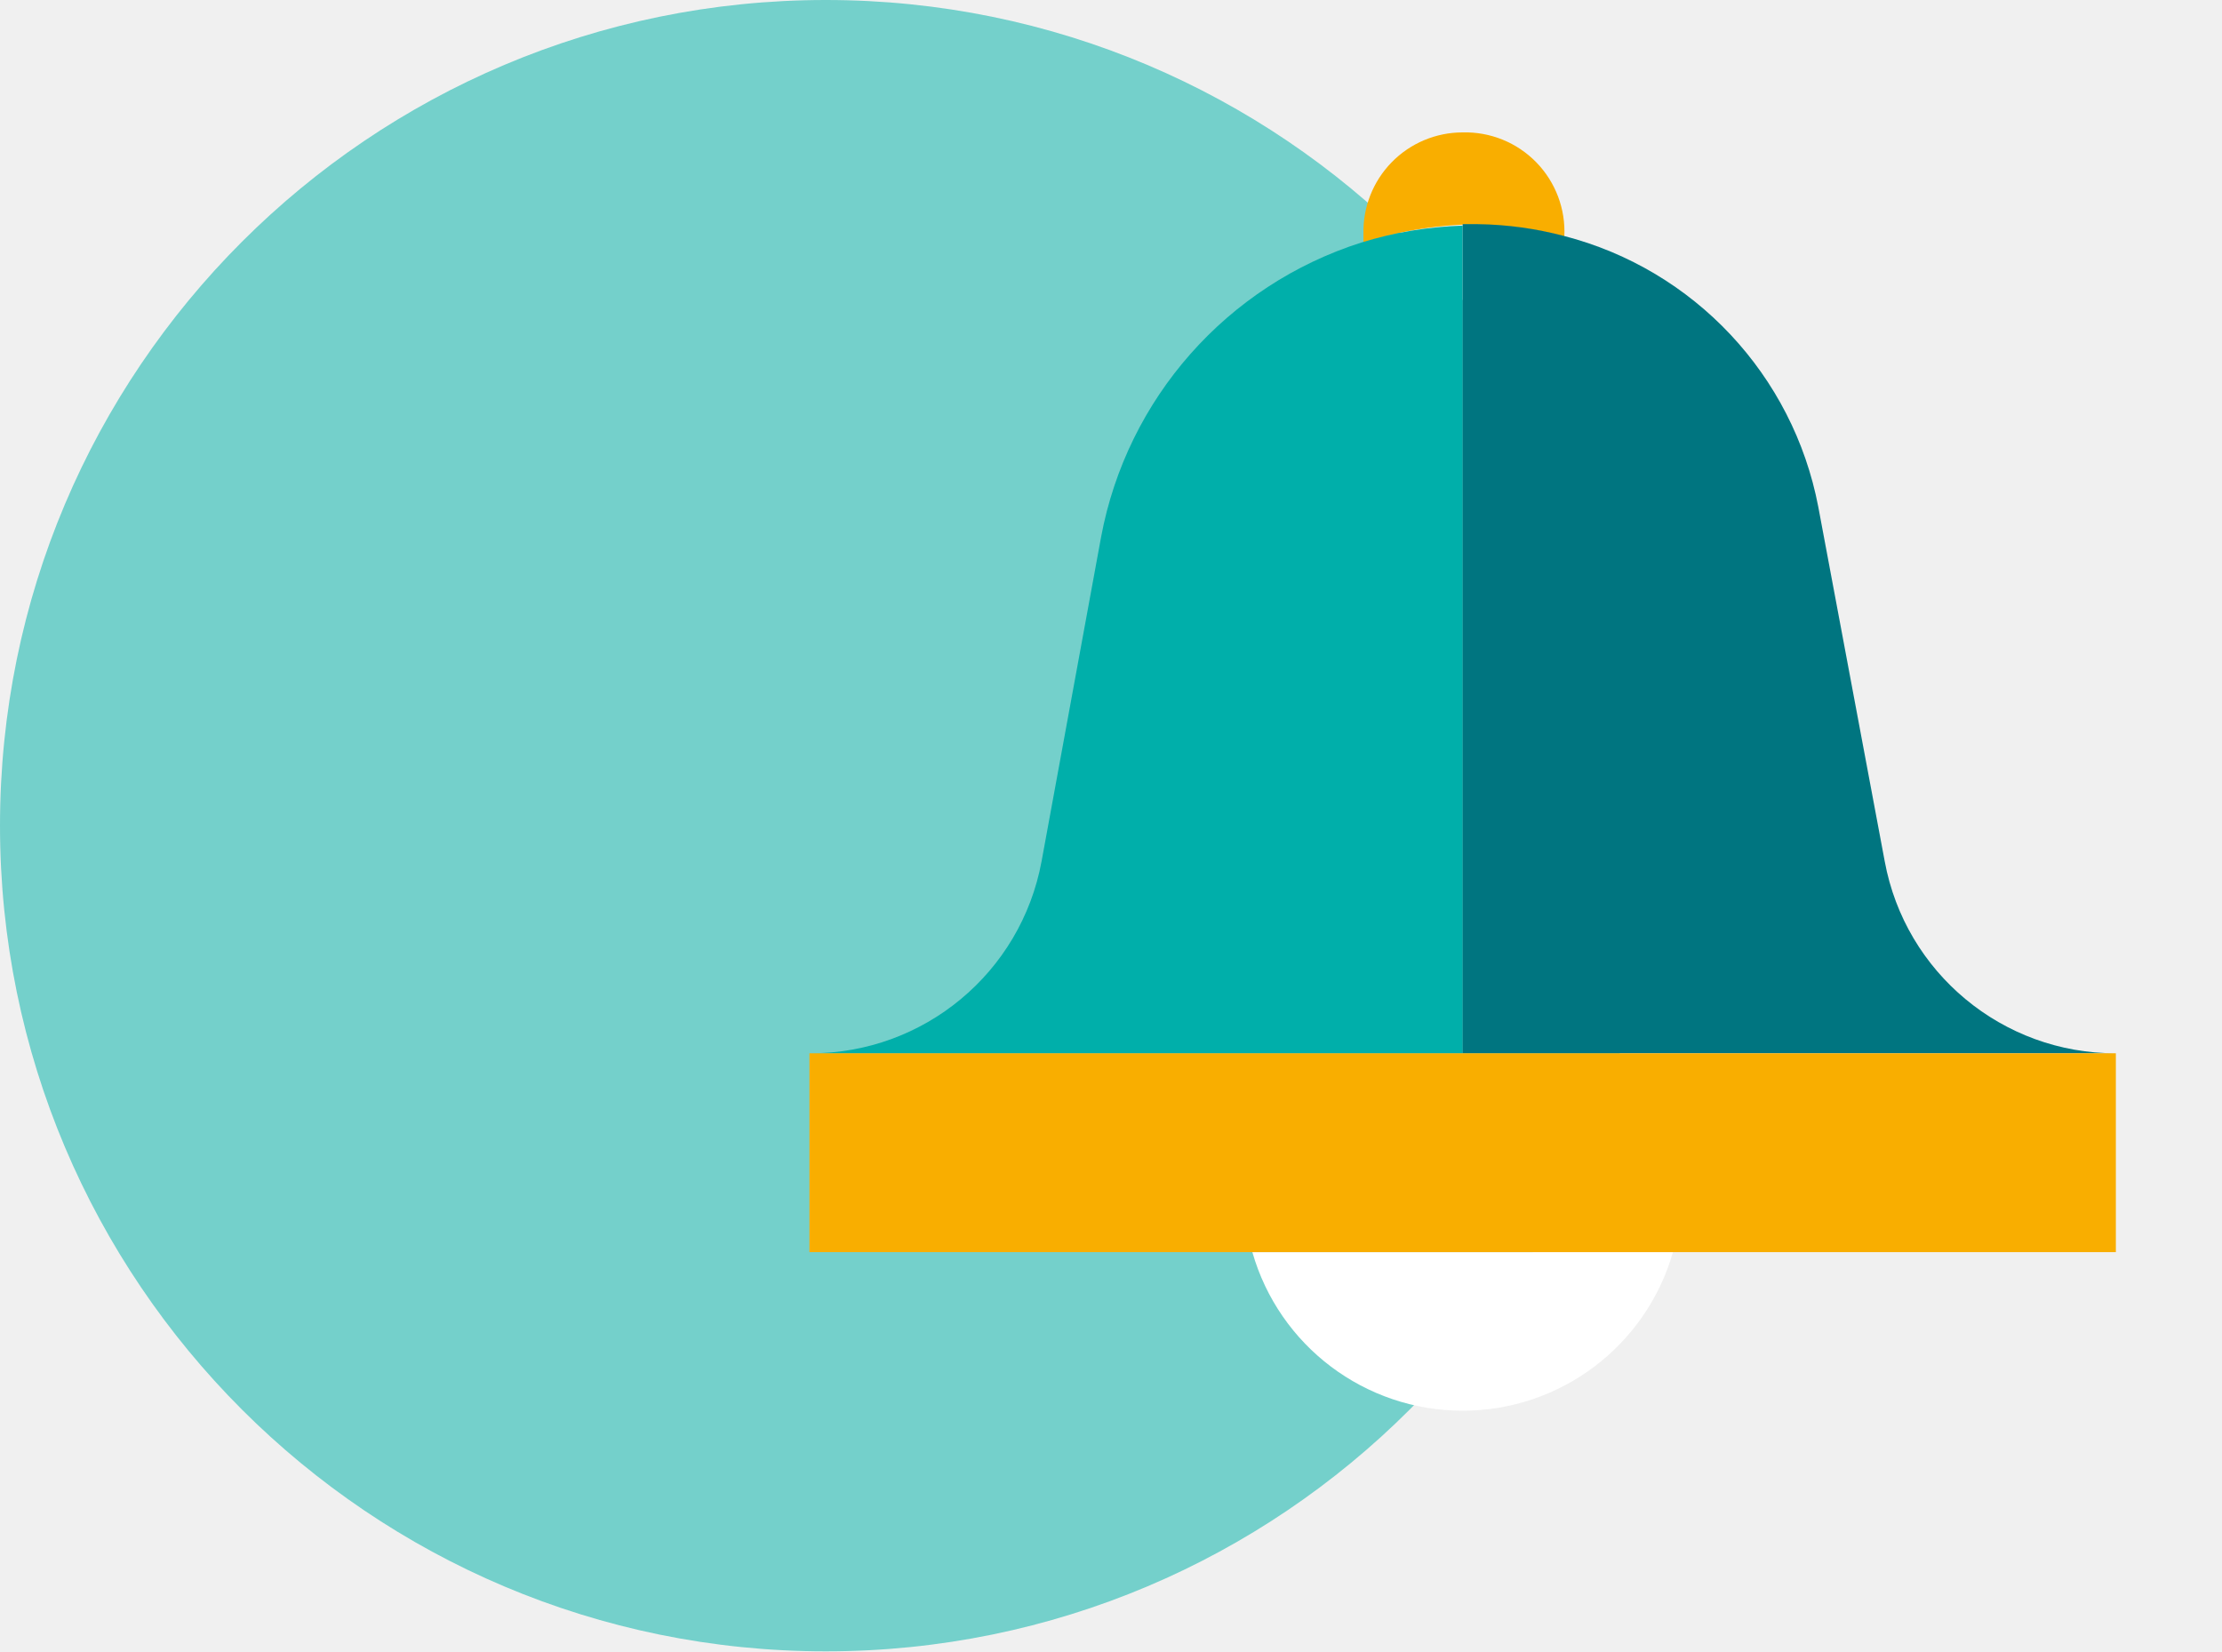
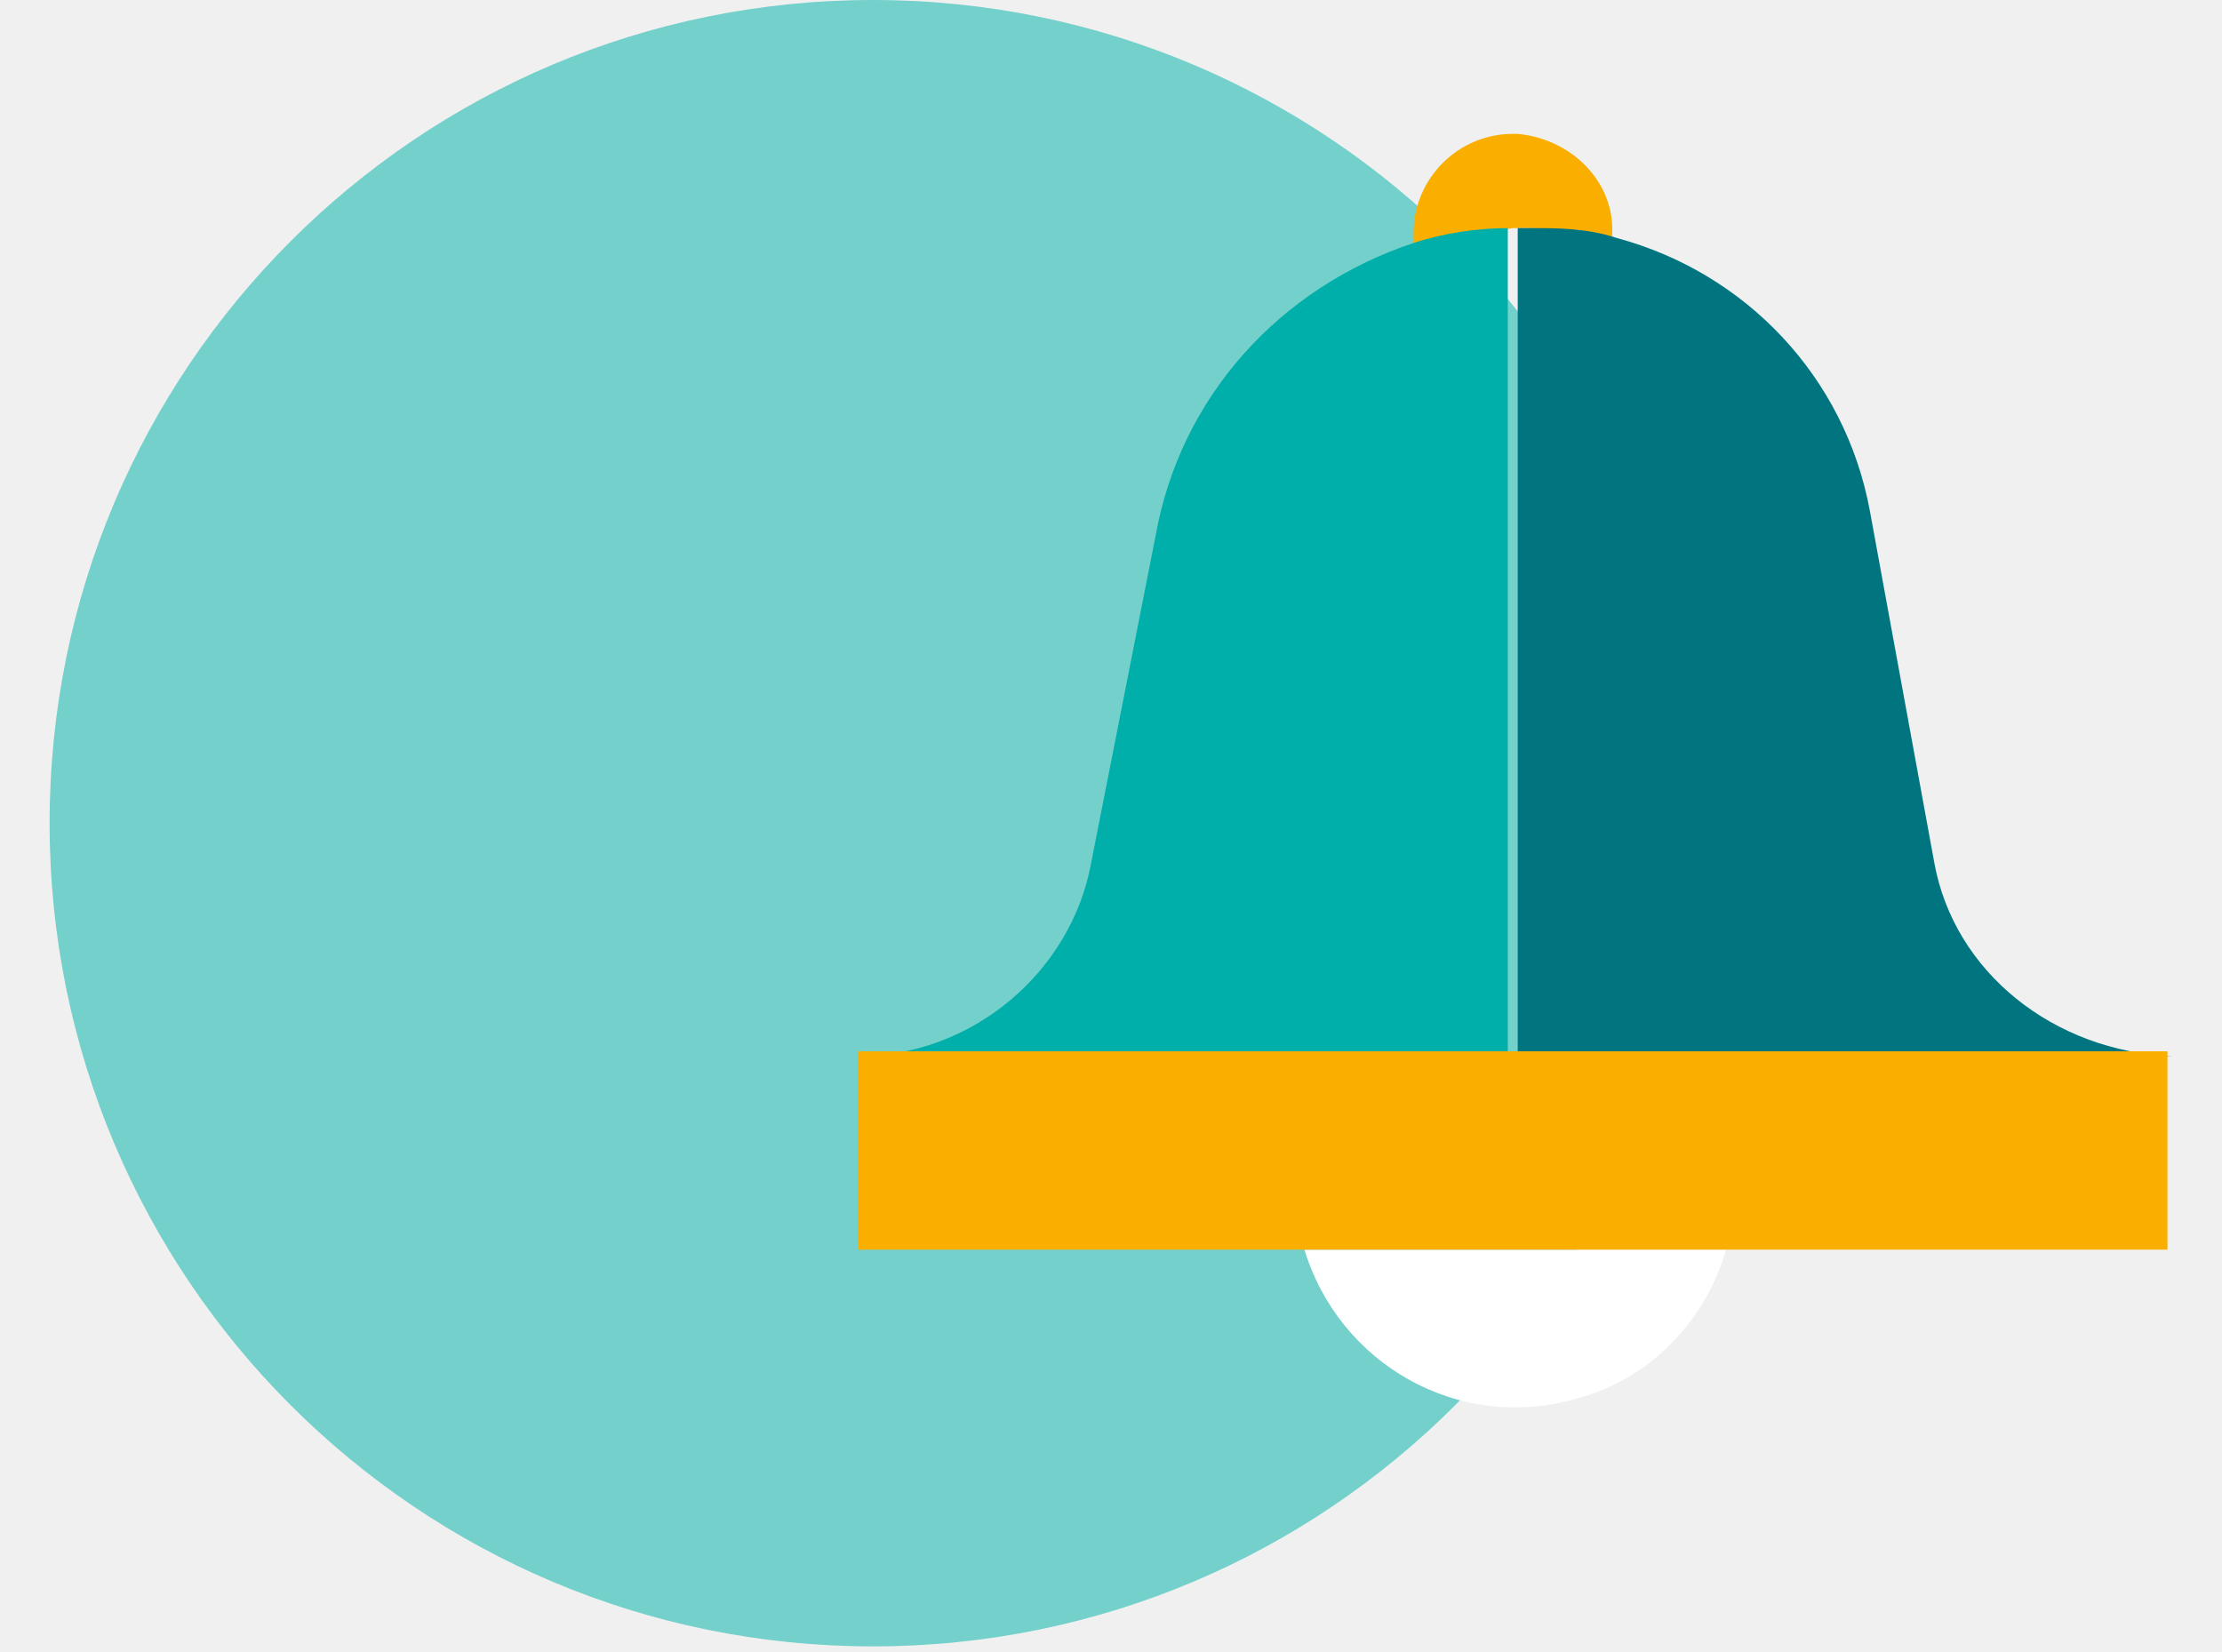
- <svg xmlns="http://www.w3.org/2000/svg" viewBox="0 0 44.8 33.31">
-   <circle cx="16.65" cy="16.65" r="16.65" style="fill:#74d0cb" />
-   <path d="M29.49,25.25H25.25a4.41,4.41,0,0,0,8.48,0Z" style="fill:#fff" />
-   <path d="M29.49,2.67a2,2,0,0,0-2,2.05c0,.06,0,.11,0,.17a7.73,7.73,0,0,1,2-.36h.31a7.16,7.16,0,0,1,1.74.24v0A2,2,0,0,0,29.49,2.67Z" style="fill:#f9ae00" />
-   <path d="M27.45,4.89a7.72,7.72,0,0,0-5.25,5.94L21,17.37a4.73,4.73,0,0,1-4.66,3.87H29.49V19.55h0v-15A7.73,7.73,0,0,0,27.45,4.89Z" style="fill:#00afaa" />
-   <path d="M38,17.37l-1.34-7.15a7,7,0,0,0-5.12-5.46,7.16,7.16,0,0,0-1.74-.24h-.31V21.24H42.66A4.73,4.73,0,0,1,38,17.37Z" style="fill:#007580" />
-   <polygon points="32.95 21.24 29.49 21.24 26.03 21.24 16.32 21.24 16.32 25.25 19.52 25.25 25.25 25.25 29.49 25.25 33.73 25.25 39.47 25.25 42.66 25.25 42.66 21.24 32.95 21.24" style="fill:#f9ae00" />
+ <svg xmlns="http://www.w3.org/2000/svg" version="1.1" id="Layer_1" x="0px" y="0px" viewBox="0 0 44.8 33.3" style="enable-background:new 0 0 44.8 33.3;" xml:space="preserve">
+   <style type="text/css">
+ 	.st0{fill:#74D0CB;}
+ 	.st1{fill:#FFFFFF;}
+ 	.st2{fill:#F9AE00;}
+ 	.st3{fill:#00AFAA;}
+ 	.st4{fill:#007580;}
+ </style>
+   <circle class="st0" cx="17.6" cy="16.6" r="16.6" />
+   <path class="st1" d="M30.5,25.2h-4.2c0.7,2.3,3.1,3.7,5.5,3c1.5-0.4,2.6-1.6,3-3H30.5z" />
+   <path class="st2" d="M30.5,2.7c-1.1,0-2,0.9-2,2c0,0,0,0,0,0.1c0,0.1,0,0.1,0,0.2c0.6-0.2,1.3-0.3,2-0.4h0.3c0.6,0,1.2,0.1,1.7,0.2  l0,0c0.1-1.1-0.8-2-1.9-2.1C30.6,2.7,30.5,2.7,30.5,2.7z" />
+   <path class="st3" d="M28.5,4.9c-2.7,0.9-4.7,3.1-5.2,5.9L22,17.4c-0.4,2.2-2.4,3.9-4.7,3.9h13.1v-1.7l0,0v-15  C29.8,4.6,29.1,4.7,28.5,4.9z" />
+   <path class="st4" d="M39,17.4l-1.3-7.1c-0.5-2.7-2.5-4.8-5.1-5.5c-0.6-0.2-1.2-0.2-1.7-0.2h-0.3v16.7h13.2  C41.4,21.2,39.4,19.6,39,17.4z" />
+   <polygon class="st2" points="34,21.2 30.5,21.2 27,21.2 17.3,21.2 17.3,25.2 20.5,25.2 26.2,25.2 30.5,25.2 34.7,25.2 40.5,25.2   43.7,25.2 43.7,21.2 " />
</svg>
